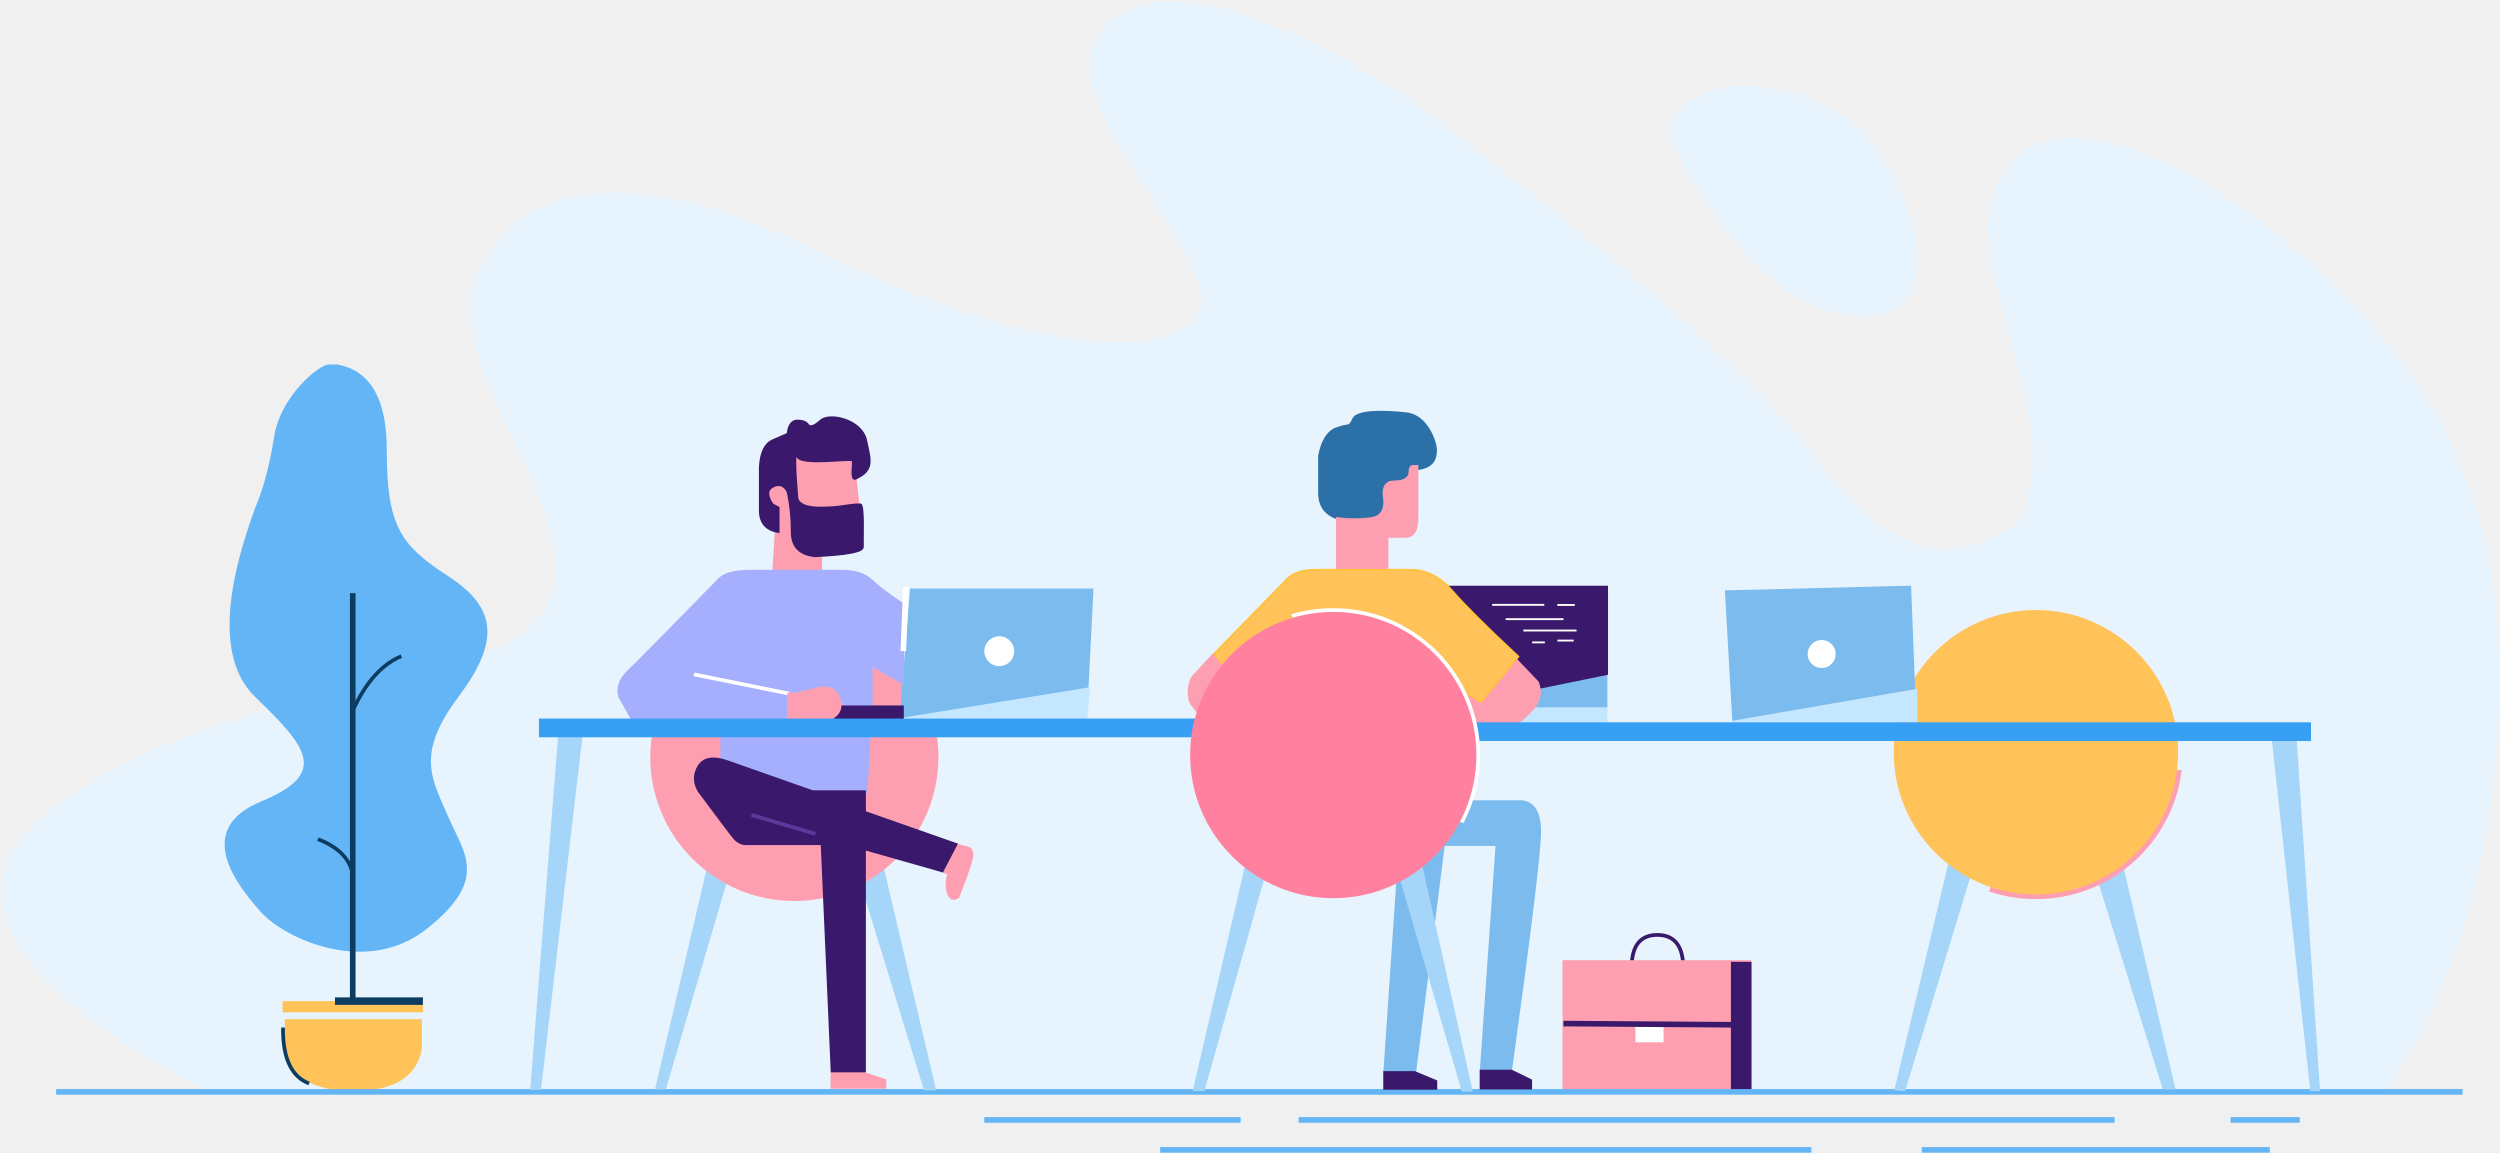
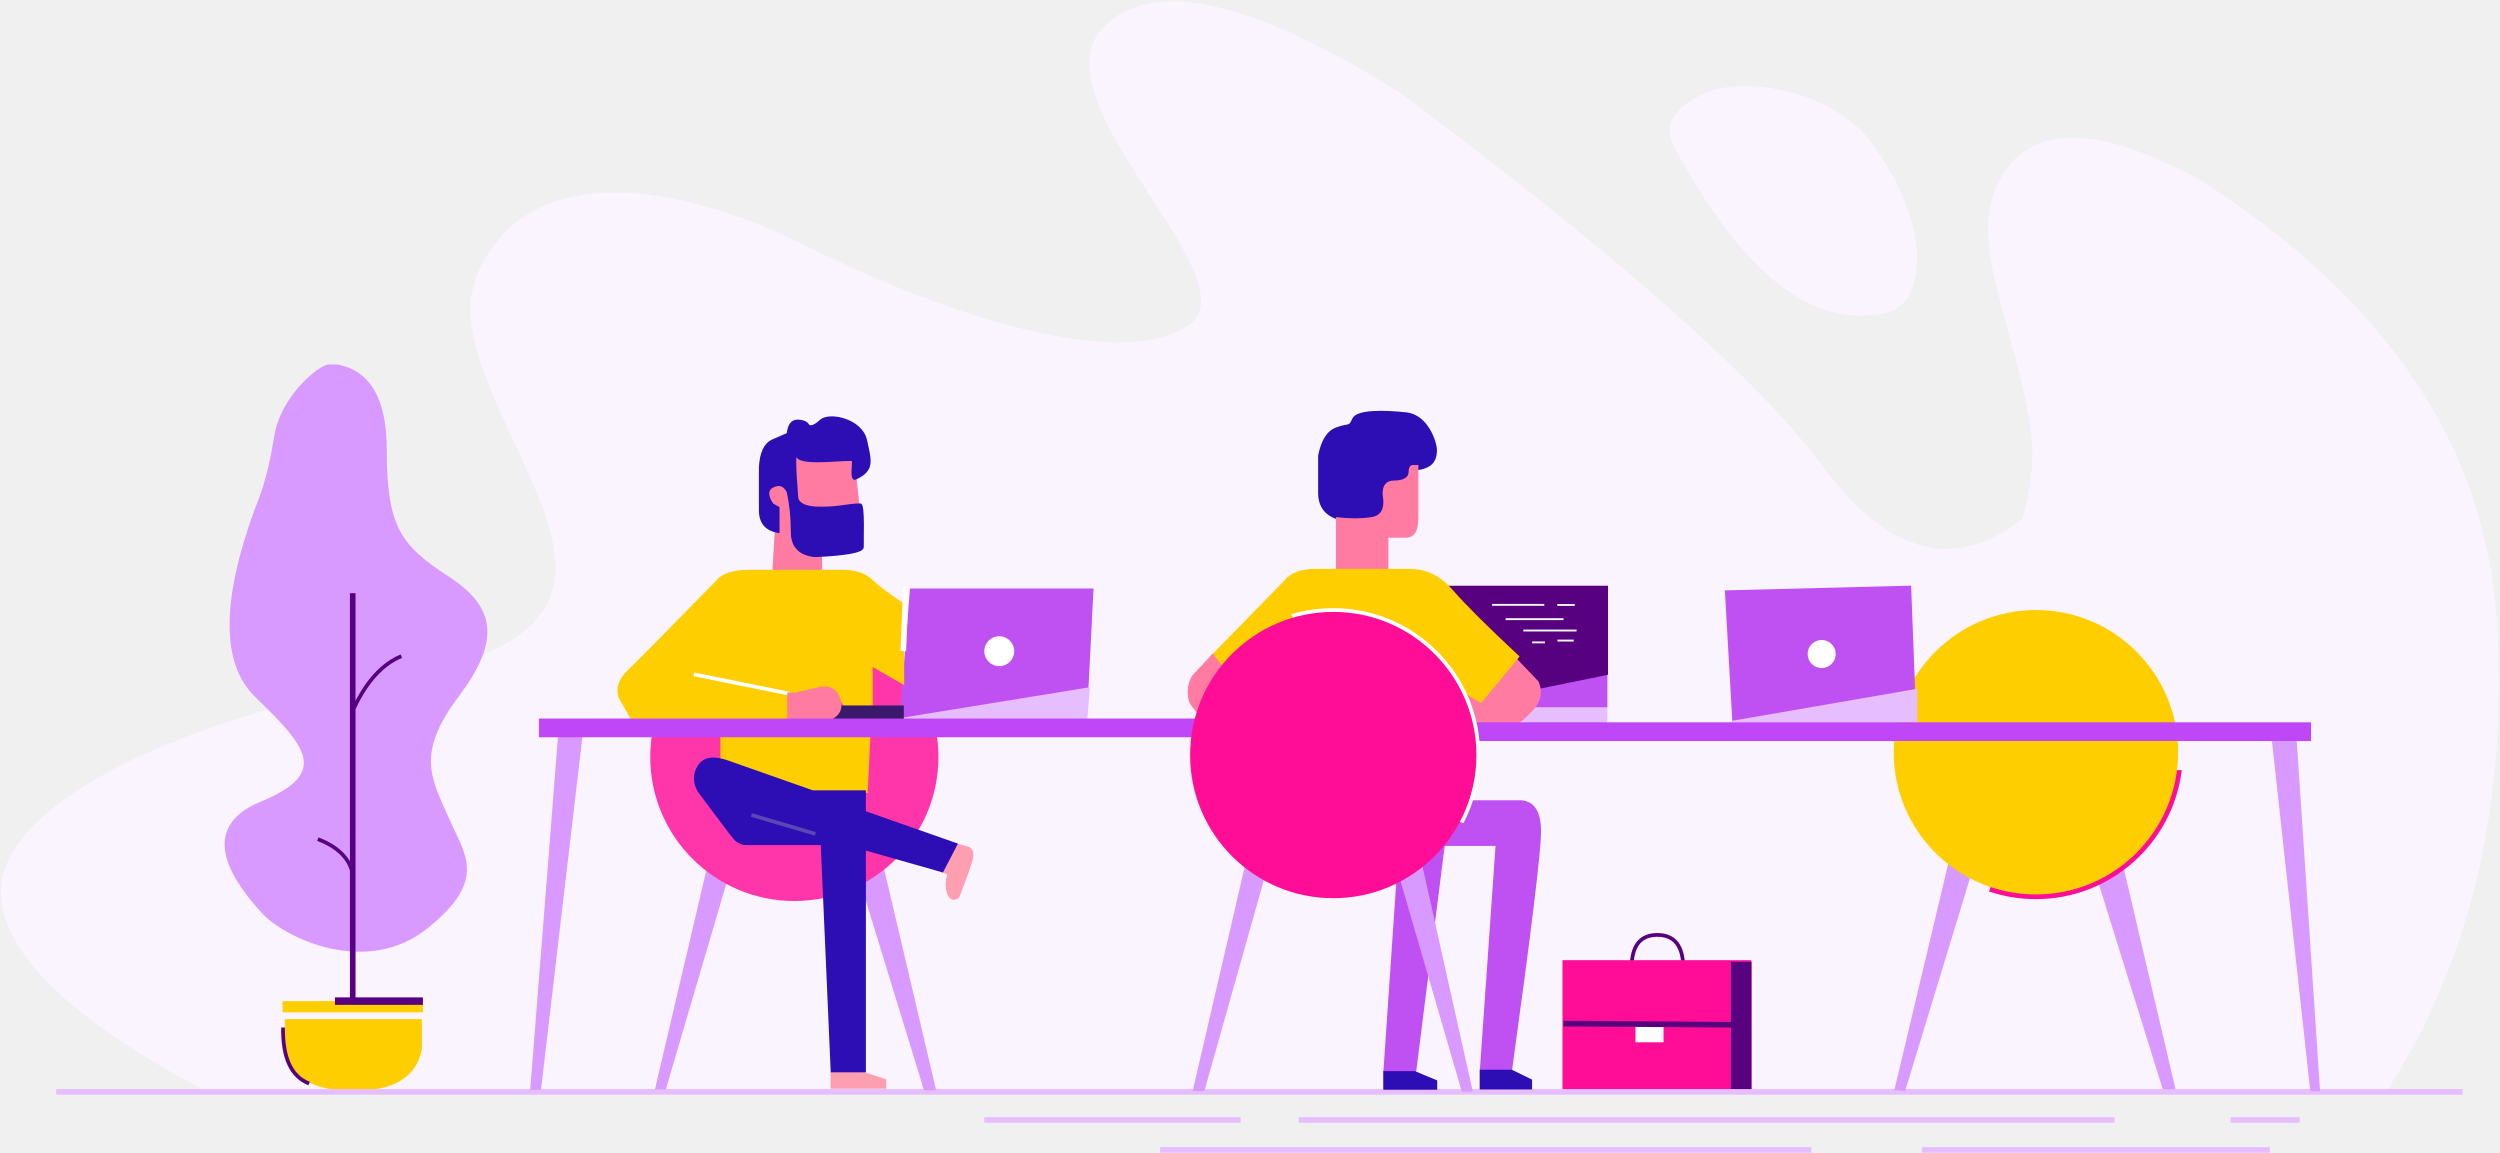
<svg xmlns="http://www.w3.org/2000/svg" width="1336px" height="616px" viewBox="0 0 1336 616" version="1.1">
  <g id="Page-1" stroke="none" stroke-width="1" fill="none" fill-rule="evenodd">
    <g id="About" transform="translate(-39, -36)">
      <g id="Group-2" transform="translate(39, 36)">
-         <path d="M108.902,582.514 C38.522,545.124 2.391,510.486 0.51,478.598 C-2.312,430.766 94.43,385.449 201.479,365.512 C308.527,345.574 309.504,311.432 280.865,249.68 C252.227,187.928 239.293,161.578 266.242,128.25 C293.191,94.922 353.307,92.82 431.775,131.918 C510.244,171.016 601.236,198.262 635.555,173.494 C669.873,148.727 550.93,52.865 590.143,14.08 C616.285,-11.777 668.849,-0.032 747.836,49.314 C864.264,136.156 939.816,202.944 974.49,249.68 C1009.165,296.415 1044.605,305.592 1080.811,277.211 C1085.906,259.759 1087.33,243.582 1085.084,228.68 C1075.876,167.591 1046.928,122.805 1073.246,88.963 C1090.792,66.402 1124.738,68.684 1175.086,95.811 C1276.224,160.075 1329.385,239.939 1334.57,335.402 C1339.755,430.866 1320.174,513.236 1275.828,582.514 L108.902,582.514 Z" id="Path-50" fill="#E8F4FD" />
-         <path d="M893.787,76.879 C931.008,146.794 969.4,176.803 1008.961,166.904 C1019.689,164.22 1024.055,151.762 1024.504,139.721 C1025.209,120.805 1015.579,97.871 1000.629,76.879 C993.544,66.93 982.341,58.797 967.02,52.48 C941.561,43.694 921.159,43.694 905.812,52.48 C896.664,57.718 896.823,59.578 893.787,63.529 C891.693,66.255 891.693,70.704 893.787,76.879 Z" id="Path-51" fill="#E8F4FD" />
+         <path d="M108.902,582.514 C38.522,545.124 2.391,510.486 0.51,478.598 C-2.312,430.766 94.43,385.449 201.479,365.512 C308.527,345.574 309.504,311.432 280.865,249.68 C252.227,187.928 239.293,161.578 266.242,128.25 C293.191,94.922 353.307,92.82 431.775,131.918 C510.244,171.016 601.236,198.262 635.555,173.494 C669.873,148.727 550.93,52.865 590.143,14.08 C616.285,-11.777 668.849,-0.032 747.836,49.314 C864.264,136.156 939.816,202.944 974.49,249.68 C1009.165,296.415 1044.605,305.592 1080.811,277.211 C1085.906,259.759 1087.33,243.582 1085.084,228.68 C1075.876,167.591 1046.928,122.805 1073.246,88.963 C1090.792,66.402 1124.738,68.684 1175.086,95.811 C1276.224,160.075 1329.385,239.939 1334.57,335.402 C1339.755,430.866 1320.174,513.236 1275.828,582.514 L108.902,582.514 Z" id="Path-50" fill="#FAF4FF" />
+         <path d="M893.787,76.879 C931.008,146.794 969.4,176.803 1008.961,166.904 C1019.689,164.22 1024.055,151.762 1024.504,139.721 C1025.209,120.805 1015.579,97.871 1000.629,76.879 C993.544,66.93 982.341,58.797 967.02,52.48 C941.561,43.694 921.159,43.694 905.812,52.48 C896.664,57.718 896.823,59.578 893.787,63.529 C891.693,66.255 891.693,70.704 893.787,76.879 Z" id="Path-51" fill="#FAF4FF" />
        <g id="left-flowerwase" transform="translate(120, 194)">
-           <path d="M60.213,0.785 C77.87,3.936 86.699,19.171 86.699,46.49 C86.699,87.469 94.197,97.455 119.533,113.924 C144.869,130.393 147.879,147.918 124.932,178.484 C101.984,209.051 110.74,222.246 119.533,242.447 C128.326,262.648 141.092,275.848 108.498,302.057 C75.904,328.266 32,307.438 19.51,293.477 C7.02,279.516 -17.229,249.465 19.51,234.312 C56.248,219.16 43.84,205.062 16.406,178.484 C-1.883,160.766 -1.883,127.051 16.406,77.342 C20.753,67.188 24.1,54.604 26.449,39.59 C29.973,17.068 50.924,0.785 55.568,0.785" id="Path-5" fill="#64B5F6" />
-           <rect id="Rectangle" fill="#FFC359" x="31" y="341" width="75" height="6" />
-           <rect id="Rectangle" fill="#0D3C61" x="59" y="339" width="47" height="4" />
-           <path d="M32.207,350.623 L105.449,350.623 L105.449,366.594 C102.725,381.536 90.518,389.008 68.828,389.008 C47.138,389.008 34.931,381.536 32.207,366.594 L32.207,350.623 Z" id="Path-2" fill="#FFC359" />
-           <path d="M31.25,355.113 C31.033,371.365 35.68,381.339 45.191,385.037" id="Path" stroke="#0D3C61" stroke-width="2" />
-           <rect id="Rectangle" fill="#0D3C61" x="67" y="123" width="3" height="218" />
-           <path d="M69.137,184.48 C75.822,170.202 84.268,160.926 94.475,156.654" id="Path-3" stroke="#0D3C61" stroke-width="2" />
-           <path d="M68.211,271.793 C66.163,264.128 60.043,258.338 49.852,254.424" id="Path-4" stroke="#0D3C61" stroke-width="2" />
+           <path d="M60.213,0.785 C77.87,3.936 86.699,19.171 86.699,46.49 C86.699,87.469 94.197,97.455 119.533,113.924 C144.869,130.393 147.879,147.918 124.932,178.484 C101.984,209.051 110.74,222.246 119.533,242.447 C128.326,262.648 141.092,275.848 108.498,302.057 C75.904,328.266 32,307.438 19.51,293.477 C7.02,279.516 -17.229,249.465 19.51,234.312 C56.248,219.16 43.84,205.062 16.406,178.484 C-1.883,160.766 -1.883,127.051 16.406,77.342 C20.753,67.188 24.1,54.604 26.449,39.59 C29.973,17.068 50.924,0.785 55.568,0.785" id="Path-5" fill="#D99AFF" />
+           <rect id="Rectangle" fill="#FFCE00" x="31" y="341" width="75" height="6" />
+           <rect id="Rectangle" fill="#570081" x="59" y="339" width="47" height="4" />
+           <path d="M32.207,350.623 L105.449,350.623 L105.449,366.594 C102.725,381.536 90.518,389.008 68.828,389.008 C47.138,389.008 34.931,381.536 32.207,366.594 L32.207,350.623 Z" id="Path-2" fill="#FFCE00" />
+           <path d="M31.25,355.113 C31.033,371.365 35.68,381.339 45.191,385.037" id="Path" stroke="#570081" stroke-width="2" />
+           <rect id="Rectangle" fill="#570081" x="67" y="123" width="3" height="218" />
+           <path d="M69.137,184.48 C75.822,170.202 84.268,160.926 94.475,156.654" id="Path-3" stroke="#570081" stroke-width="2" />
+           <path d="M68.211,271.793 C66.163,264.128 60.043,258.338 49.852,254.424" id="Path-4" stroke="#570081" stroke-width="2" />
        </g>
        <g id="bag" transform="translate(835, 499)">
-           <path d="M37.039,15.488 C37.716,5.579 42.262,0.625 50.676,0.625 C59.09,0.625 63.674,5.579 64.43,15.488" id="Path-8" stroke="#3A196D" stroke-width="2" />
-           <polygon id="Path-6" stroke="#FE9FB1" fill="#FE9FB1" points="0.494 14.621 100.402 14.621 100.402 83.455 0.494 83.455" />
+           <path d="M37.039,15.488 C37.716,5.579 42.262,0.625 50.676,0.625 C59.09,0.625 63.674,5.579 64.43,15.488" id="Path-8" stroke="#570080" stroke-width="2" />
+           <polygon id="Path-6" stroke="#FF0D97" fill="#FF0D97" points="0.494 14.621 100.402 14.621 100.402 83.455 0.494 83.455" />
          <rect id="Rectangle" fill="#FFFFFF" x="39" y="48" width="15" height="10" />
-           <rect id="Rectangle" fill="#3A196D" x="90" y="15" width="11" height="69" />
-           <path d="M0.494,48 L91.281,48.631" id="Path-7" stroke="#3A196D" stroke-width="3" />
+           <rect id="Rectangle" fill="#570080" x="90" y="15" width="11" height="69" />
+           <path d="M0.494,48 L91.281,48.631" id="Path-7" stroke="#570080" stroke-width="3" />
        </g>
-         <g id="bottom-lines" transform="translate(30, 582)" fill="#64B5F6">
+         <g id="bottom-lines" transform="translate(30, 582)" fill="#E6BEFF">
          <rect id="Rectangle" x="0" y="0" width="1286" height="3" />
          <rect id="Rectangle" x="496" y="15" width="137" height="3" />
          <rect id="Rectangle" x="664" y="15" width="436" height="3" />
          <rect id="Rectangle" x="1162" y="15" width="37" height="3" />
          <rect id="Rectangle" x="590" y="31" width="348" height="3" />
          <rect id="Rectangle" x="997" y="31" width="186" height="3" />
        </g>
        <g id="left-boy" transform="translate(283, 223)">
-           <polygon id="Path-38" stroke="#A6D5FA" fill="#A6D5FA" points="188.383 238.984 216.662 359.214 211.169 359.214 175.558 243.088" />
-           <polygon id="Path-39" stroke="#A6D5FA" fill="#A6D5FA" points="95.699 239.03 67.614 358.698 72.423 358.698 106.072 244.332" />
-           <circle id="Oval" stroke="#FE9FB1" fill="#FE9FB1" cx="141.5" cy="181.5" r="76.5" />
-           <polygon id="Path-29" fill="#7BBBED" points="203.324 91.5 197.672 161.484 297.82 161.484 301.393 91.5" />
-           <polygon id="Path-30" stroke="#C4E6FF" fill="#C4E6FF" points="198 161.23 298.898 144.843 297.544 161.23" />
+           <polygon id="Path-38" stroke="#D99AFF" fill="#D99AFF" points="188.383 238.984 216.662 359.214 211.169 359.214 175.558 243.088" />
+           <polygon id="Path-39" stroke="#D99AFF" fill="#D99AFF" points="95.699 239.03 67.614 358.698 72.423 358.698 106.072 244.332" />
+           <circle id="Oval" stroke="#FF36A9" fill="#FF36A9" cx="141.5" cy="181.5" r="76.5" />
+           <polygon id="Path-29" fill="#BF51F2" points="203.324 91.5 197.672 161.484 297.82 161.484 301.393 91.5" />
+           <polygon id="Path-30" stroke="#E6BEFF" fill="#E6BEFF" points="198 161.23 298.898 144.843 297.544 161.23" />
          <circle id="Oval" fill="#FFFFFF" cx="251" cy="125" r="8" />
          <path d="M227.84,228.123 L234.633,230.045 C236.68,230.934 237.191,233.201 236.168,236.847 C235.145,240.493 232.819,247.007 229.192,256.391 C226.74,258.13 224.923,257.565 223.74,254.696 C222.558,251.827 222.558,248.223 223.74,243.883 L220.601,242.749 L227.84,228.123 Z" id="Path-34" stroke="#FE9FB1" fill="#FE9FB1" />
          <polygon id="Path-35" stroke="#FE9FB1" fill="#FE9FB1" points="161.347 350.048 161.347 358.321 190.133 358.321 190.133 354.185 177.646 350.048" />
-           <polygon id="Path-37" stroke="#A5AFFE" fill="#A5AFFE" points="102.49 170.53 181.64 170.53 180.197 200.302 151.285 200.302 102.49 182.881" />
-           <path d="M114.613,228.115 L156.098,228.115 L161.424,349.566 L179.229,349.566 L179.229,230.91 L220.643,242.664 L228.227,228.115 L179.229,210.912 L179.229,199.838 L151.225,199.838 L105.705,183.803 C98.173,181.199 93.053,182.056 90.346,186.375 C87.639,190.694 87.639,195.182 90.346,199.838 C101.616,214.988 107.947,223.374 109.338,224.994 C110.729,226.615 112.487,227.655 114.613,228.115 Z" id="Path-32" stroke="#3A196D" fill="#3A196D" />
-           <path d="M118.576,212.535 L152.748,222.621" id="Path-33" stroke="#5F389B" stroke-width="2" />
+           <polygon id="Path-37" stroke="#FFCE00" fill="#FFCE00" points="102.49 170.53 181.64 170.53 180.197 200.302 151.285 200.302 102.49 182.881" />
+           <path d="M114.613,228.115 L156.098,228.115 L161.424,349.566 L179.229,349.566 L179.229,230.91 L220.643,242.664 L228.227,228.115 L179.229,210.912 L179.229,199.838 L151.225,199.838 L105.705,183.803 C98.173,181.199 93.053,182.056 90.346,186.375 C87.639,190.694 87.639,195.182 90.346,199.838 C101.616,214.988 107.947,223.374 109.338,224.994 C110.729,226.615 112.487,227.655 114.613,228.115 Z" id="Path-32" stroke="#2C0EB4" fill="#2C0EB4" />
+           <path d="M118.576,212.535 L152.748,222.621" id="Path-33" stroke="#5A47B4" stroke-width="2" />
          <path d="" id="Path-36" stroke="#979797" />
-           <polygon id="Path-43" stroke="#FE9FB1" fill="#FE9FB1" points="131.519 61.101 130.244 82.656 155.83 82.656 155.83 73.722 175.827 47.04 173.168 23.454 163.057 14.631 138.183 16.764 124.999 34.551 124.999 48.644" />
-           <path d="M133.083,48.284 L133.083,61.35 C126.403,60.253 123.063,56.407 123.063,49.81 C123.063,43.213 123.063,35.529 123.063,26.758 C123.442,18.971 125.724,14.151 129.909,12.297 C134.094,10.443 136.757,9.287 137.899,8.829 C138.422,4.119 140.155,1.765 143.101,1.765 C146.046,1.765 147.995,2.556 148.949,4.139 C150.126,5.464 152.304,4.673 155.483,1.765 C160.252,-2.598 177.446,1.216 179.853,12.297 C182.259,23.378 184.073,28.169 174.326,32.774 C171.271,34.218 173.189,24.501 172.714,23.164 C172.178,21.657 145.294,26.121 143.101,21.019 C141.638,17.617 141.638,25.001 143.101,43.171 C143.896,46.58 148.024,48.284 155.483,48.284 C166.673,48.284 169.813,46.532 176.769,46.532 C178.889,46.532 177.926,66.126 178.107,69.299 C178.251,71.81 169.686,73.454 152.411,74.23 C144.218,73.337 140.121,69.043 140.121,61.35 C140.121,53.656 139.381,46.471 137.899,39.793 C136.05,36.224 133.386,35.331 129.909,37.116 C124.693,39.793 129.909,46.532 129.909,46.532 C129.909,46.532 130.967,47.116 133.083,48.284 Z" id="Path-44" stroke="#3A196D" fill="#3A196D" />
-           <path d="M86.876,137.858 L138.696,147.647 L138.696,161.691 L54.887,161.691 L48.136,149.775 C46.426,144.909 47.968,140.178 52.763,135.582 C57.557,130.986 73.487,114.849 100.554,87.171 C103.299,83.721 109.202,81.996 118.266,81.996 C127.329,81.996 143.26,81.996 166.06,81.996 C173.455,81.854 179.049,83.578 182.84,87.171 C186.631,90.763 192.246,94.987 199.686,99.842 L199.686,142.247 L182.84,132.583 L182.84,154.97 L168.75,154.97 L164.513,147.647 C162.772,144.062 159.439,142.867 154.515,144.062 C147.128,145.856 143.065,147.647 141.743,147.647 C140.862,147.647 122.573,144.384 86.876,137.858 Z" id="Path-40" stroke="#A5AFFE" fill="#A5AFFE" />
+           <polygon id="Path-43" stroke="#FF7BA2" fill="#FF7BA2" points="131.519 61.101 130.244 82.656 155.83 82.656 155.83 73.722 175.827 47.04 173.168 23.454 163.057 14.631 138.183 16.764 124.999 34.551 124.999 48.644" />
+           <path d="M133.083,48.284 L133.083,61.35 C126.403,60.253 123.063,56.407 123.063,49.81 C123.063,43.213 123.063,35.529 123.063,26.758 C123.442,18.971 125.724,14.151 129.909,12.297 C134.094,10.443 136.757,9.287 137.899,8.829 C138.422,4.119 140.155,1.765 143.101,1.765 C146.046,1.765 147.995,2.556 148.949,4.139 C150.126,5.464 152.304,4.673 155.483,1.765 C160.252,-2.598 177.446,1.216 179.853,12.297 C182.259,23.378 184.073,28.169 174.326,32.774 C171.271,34.218 173.189,24.501 172.714,23.164 C172.178,21.657 145.294,26.121 143.101,21.019 C141.638,17.617 141.638,25.001 143.101,43.171 C143.896,46.58 148.024,48.284 155.483,48.284 C166.673,48.284 169.813,46.532 176.769,46.532 C178.889,46.532 177.926,66.126 178.107,69.299 C178.251,71.81 169.686,73.454 152.411,74.23 C144.218,73.337 140.121,69.043 140.121,61.35 C140.121,53.656 139.381,46.471 137.899,39.793 C136.05,36.224 133.386,35.331 129.909,37.116 C124.693,39.793 129.909,46.532 129.909,46.532 C129.909,46.532 130.967,47.116 133.083,48.284 Z" id="Path-44" stroke="#2C0EB4" fill="#2C0EB4" />
+           <path d="M86.876,137.858 L138.696,147.647 L138.696,161.691 L54.887,161.691 L48.136,149.775 C46.426,144.909 47.968,140.178 52.763,135.582 C57.557,130.986 73.487,114.849 100.554,87.171 C103.299,83.721 109.202,81.996 118.266,81.996 C127.329,81.996 143.26,81.996 166.06,81.996 C173.455,81.854 179.049,83.578 182.84,87.171 C186.631,90.763 192.246,94.987 199.686,99.842 L199.686,142.247 L182.84,132.583 L182.84,154.97 L168.75,154.97 L164.513,147.647 C162.772,144.062 159.439,142.867 154.515,144.062 C147.128,145.856 143.065,147.647 141.743,147.647 C140.862,147.647 122.573,144.384 86.876,137.858 Z" id="Path-40" stroke="#FFCE00" fill="#FFCE00" />
          <path d="M87.787,137.384 L138.903,147.726" id="Path-41" stroke="#FFFFFF" stroke-width="2" />
          <rect id="Rectangle" fill="#3A196D" x="158" y="154" width="42" height="8" />
-           <path d="M138.224,147.613 L138.224,161.594 L160.295,161.594 C165.514,159.12 167.259,155.379 165.528,150.37 C163.798,145.362 159.986,143.51 154.094,144.815 L142.517,147.613 L138.224,147.613 Z" id="Path-42" stroke="#FE9FB1" fill="#FE9FB1" />
+           <path d="M138.224,147.613 L138.224,161.594 L160.295,161.594 C165.514,159.12 167.259,155.379 165.528,150.37 C163.798,145.362 159.986,143.51 154.094,144.815 L142.517,147.613 L138.224,147.613 Z" id="Path-42" stroke="#FF7BA2" fill="#FF7BA2" />
          <path d="M201.133,90.5 L199.73,124.922" id="Path-31" stroke="#FFFFFF" stroke-width="3" />
-           <polygon id="Path-45" stroke="#A6D5FA" fill="#A6D5FA" points="15.725 170.301 0.879 358.908 5.656 358.908 28.201 166.865" />
-           <rect id="Rectangle" fill="#38A0F4" x="5" y="161" width="355" height="10" />
+           <polygon id="Path-45" stroke="#D99AFF" fill="#D99AFF" points="15.725 170.301 0.879 358.908 5.656 358.908 28.201 166.865" />
+           <rect id="Rectangle" fill="#BF47F8" x="5" y="161" width="355" height="10" />
        </g>
        <g id="last-chair" transform="translate(921, 312)">
-           <polygon id="Path-48" stroke="#A6D5FA" fill="#A6D5FA" points="199.807 156.148 235.148 269.641 240.988 269.641 211.83 145.256" />
-           <polygon id="Path-49" stroke="#A6D5FA" fill="#A6D5FA" points="121.799 144.721 91.938 270.214 96.742 270.527 133.902 148.521" />
-           <path d="M142.594,164.106 C150.272,166.633 158.476,168 167,168 C206.67,168 239.423,138.386 244.357,100.059 L238.516,100.059 L226.365,126.252 L186.146,159.096 L144.131,159.096 L142.594,164.106 Z" id="Combined-Shape" stroke="#FE9FB1" fill="#FE9FB1" />
-           <circle id="Oval" fill="#FFC359" cx="167" cy="90" r="76" />
-           <polygon id="Path-28" fill="#7BBBED" points="0.768 3.5 4.76 73.68 103.096 73.68 100.299 0.967" />
-           <polygon id="Path-28-Copy" stroke="#C4E6FF" fill="#C4E6FF" points="4.76 73.68 103.096 73.68 103.096 56.672" />
+           <polygon id="Path-48" stroke="#D99AFF" fill="#D99AFF" points="199.807 156.148 235.148 269.641 240.988 269.641 211.83 145.256" />
+           <polygon id="Path-49" stroke="#D99AFF" fill="#D99AFF" points="121.799 144.721 91.938 270.214 96.742 270.527 133.902 148.521" />
+           <path d="M142.594,164.106 C150.272,166.633 158.476,168 167,168 C206.67,168 239.423,138.386 244.357,100.059 L238.516,100.059 L226.365,126.252 L186.146,159.096 L144.131,159.096 L142.594,164.106 Z" id="Combined-Shape" stroke="#FF0D97" fill="#FF0D97" />
+           <circle id="Oval" fill="#FFCE00" cx="167" cy="90" r="76" />
+           <polygon id="Path-28" fill="#BF51F2" points="0.768 3.5 4.76 73.68 103.096 73.68 100.299 0.967" />
+           <polygon id="Path-28-Copy" stroke="#E6BEFF" fill="#E6BEFF" points="4.76 73.68 103.096 73.68 103.096 56.672" />
          <circle id="Oval" fill="#FFFFFF" cx="52.5" cy="37.5" r="7.5" />
-           <polygon id="Path-47" stroke="#A6D5FA" fill="#A6D5FA" points="293.494 82.789 305.816 82.789 318.297 270.621 314.062 270.621" />
+           <polygon id="Path-47" stroke="#D99AFF" fill="#D99AFF" points="293.494 82.789 305.816 82.789 318.297 270.621 314.062 270.621" />
        </g>
        <g id="center-boy" transform="translate(635, 219)">
-           <polygon id="Path-12" fill="#7BBBED" points="111.336 250 104.26 354.066 121.754 354.066 137.996 225.498" />
-           <polygon id="Path-10" stroke="#A6D5FA" fill="#A6D5FA" points="31.312 241.521 3 363.527 8.256 363.527 41.379 246.006" />
-           <polygon id="Path-11" stroke="#A6D5FA" fill="#A6D5FA" points="113.291 249.529 146.566 363.873 151.441 363.873 124.346 242.582" />
-           <path d="M146.555,208.654 L178.293,208.654 C185.12,209.421 188.533,215.008 188.533,225.416 C188.533,235.824 183.366,278.325 173.031,352.92 L155.842,352.92 L164.213,233.057 L133.85,233.057 L146.555,208.654 Z" id="Path-13" fill="#7BBBED" />
-           <path d="M81.199,59.017 C73.341,56.983 69.412,52.087 69.412,44.328 C69.412,36.569 69.412,29.964 69.412,24.514 C70.995,16.179 74.239,11.134 79.145,9.378 C86.503,6.744 85.493,9.366 87.785,4.542 C90.077,-0.282 104.906,0.091 116.611,1.378 C128.316,2.666 132.902,17.508 132.902,21.384 C132.902,25.261 132.132,31.373 121.7,32.32 C118.065,32.651 120.775,34.396 120.426,35.313 C120.214,35.871 119.699,36.58 118.88,37.438 L111.833,40.159 L106.463,41.659 L105.761,49.691 L105.761,55.45 L101.157,59.017 L93.585,60.507 L83.474,59.875 L81.199,59.017 Z" id="Path-17" fill="#2C70A8" />
-           <path d="M79.455,57.889 L79.455,88.246 L106.451,88.246 L106.451,67.881 L115.844,67.881 C120.262,68.019 122.471,64.688 122.471,57.889 C122.471,51.089 122.471,41.793 122.471,30 L119.945,30 C118.812,30.14 118.245,31.203 118.245,33.19 C118.245,36.17 115.652,38.312 109.883,38.312 C106.036,38.312 104.203,40.639 104.382,45.294 C105.724,52.868 103.535,57.066 97.815,57.889 C92.096,58.712 85.976,58.712 79.455,57.889 Z" id="Path-16" stroke="#FE9FB1" fill="#FE9FB1" />
+           <polygon id="Path-12" fill="#BF51F2" points="111.336 250 104.26 354.066 121.754 354.066 137.996 225.498" />
+           <polygon id="Path-10" stroke="#D99AFF" fill="#D99AFF" points="31.312 241.521 3 363.527 8.256 363.527 41.379 246.006" />
+           <polygon id="Path-11" stroke="#D99AFF" fill="#D99AFF" points="113.291 249.529 146.566 363.873 151.441 363.873 124.346 242.582" />
+           <path d="M146.555,208.654 L178.293,208.654 C185.12,209.421 188.533,215.008 188.533,225.416 C188.533,235.824 183.366,278.325 173.031,352.92 L155.842,352.92 L164.213,233.057 L133.85,233.057 L146.555,208.654 Z" id="Path-13" fill="#BF51F2" />
+           <path d="M81.199,59.017 C73.341,56.983 69.412,52.087 69.412,44.328 C69.412,36.569 69.412,29.964 69.412,24.514 C70.995,16.179 74.239,11.134 79.145,9.378 C86.503,6.744 85.493,9.366 87.785,4.542 C90.077,-0.282 104.906,0.091 116.611,1.378 C128.316,2.666 132.902,17.508 132.902,21.384 C132.902,25.261 132.132,31.373 121.7,32.32 C118.065,32.651 120.775,34.396 120.426,35.313 C120.214,35.871 119.699,36.58 118.88,37.438 L111.833,40.159 L106.463,41.659 L105.761,49.691 L105.761,55.45 L101.157,59.017 L93.585,60.507 L83.474,59.875 L81.199,59.017 Z" id="Path-17" fill="#2C0EB4" />
+           <path d="M79.455,57.889 L79.455,88.246 L106.451,88.246 L106.451,67.881 L115.844,67.881 C120.262,68.019 122.471,64.688 122.471,57.889 C122.471,51.089 122.471,41.793 122.471,30 L119.945,30 C118.812,30.14 118.245,31.203 118.245,33.19 C118.245,36.17 115.652,38.312 109.883,38.312 C106.036,38.312 104.203,40.639 104.382,45.294 C105.724,52.868 103.535,57.066 97.815,57.889 C92.096,58.712 85.976,58.712 79.455,57.889 Z" id="Path-16" stroke="#FF7BA2" fill="#FF7BA2" />
          <g id="Group" transform="translate(135, 94)">
-             <rect id="Rectangle" stroke="#C4E6FF" fill="#C4E6FF" x="38.5" y="65.5" width="50" height="8" />
-             <rect id="Rectangle" fill="#7BBBED" x="41" y="46" width="48" height="19" />
-             <polygon id="Path-20" stroke="#3A196D" fill="#3A196D" points="0.037 0.5 88.824 0.5 88.824 47.18 49.068 55.293" />
+             <rect id="Rectangle" stroke="#E6BEFF" fill="#E6BEFF" x="38.5" y="65.5" width="50" height="8" />
+             <rect id="Rectangle" fill="#BF51F2" x="41" y="46" width="48" height="19" />
+             <polygon id="Path-20" stroke="#570080" fill="#570080" points="0.037 0.5 88.824 0.5 88.824 47.18 49.068 55.293" />
            <path d="M27.402,10.232 L55.266,10.232" id="Path-22" stroke="#FFFFFF" />
            <path d="M62.203,10.293 L71.553,10.293" id="Path-23" stroke="#FFFFFF" />
            <path d="M34.625,17.877 L65.533,17.877" id="Path-24" stroke="#FFFFFF" />
            <path d="M44.08,23.951 L72.518,23.951" id="Path-25" stroke="#FFFFFF" />
            <path d="M48.783,30.295 L55.572,30.295" id="Path-26" stroke="#FFFFFF" />
            <path d="M62.297,29.32 L70.988,29.32" id="Path-27" stroke="#FFFFFF" />
          </g>
-           <path d="M174.77,132.9 L186.839,145.567 C188.921,150.845 188.018,155.634 184.13,159.936 C180.242,164.237 177.122,166.891 174.77,167.896 L148.844,167.896 L141.879,148.151 L174.77,132.9 Z" id="Path-21" stroke="#FE9FB1" fill="#FE9FB1" />
-           <path d="M18.042,140.646 L12.354,131.882 L51.312,92.02 C54.678,87.683 60.149,85.515 67.726,85.515 C75.302,85.515 92.231,85.515 118.513,85.515 C127.099,85.51 134.628,89.257 141.099,96.754 C147.569,104.251 159.332,115.961 176.386,131.882 L156.404,156.088 L138.684,145.609 L18.042,140.646 Z" id="Path-18" stroke="#FFC23D" fill="#FFC359" />
-           <path d="M13.062,130.994 L2.389,142.515 C0.186,146.412 -0.365,150.665 0.736,155.274 C1.838,159.884 16.259,173.11 44,194.953 L18.797,138.574 L13.062,130.994 Z" id="Path-19" stroke="#FE9FB1" fill="#FE9FB1" />
-           <rect id="Rectangle" fill="#38A0F4" x="151" y="167" width="449" height="10" />
+           <path d="M174.77,132.9 L186.839,145.567 C188.921,150.845 188.018,155.634 184.13,159.936 C180.242,164.237 177.122,166.891 174.77,167.896 L148.844,167.896 L141.879,148.151 L174.77,132.9 Z" id="Path-21" stroke="#FF7BA2" fill="#FF7BA2" />
+           <path d="M18.042,140.646 L12.354,131.882 L51.312,92.02 C54.678,87.683 60.149,85.515 67.726,85.515 C75.302,85.515 92.231,85.515 118.513,85.515 C127.099,85.51 134.628,89.257 141.099,96.754 C147.569,104.251 159.332,115.961 176.386,131.882 L156.404,156.088 L138.684,145.609 L18.042,140.646 Z" id="Path-18" stroke="#FFCE00" fill="#FFCE00" />
+           <path d="M13.062,130.994 L2.389,142.515 C0.186,146.412 -0.365,150.665 0.736,155.274 C1.838,159.884 16.259,173.11 44,194.953 L18.797,138.574 L13.062,130.994 Z" id="Path-19" stroke="#FF7BA2" fill="#FF7BA2" />
+           <rect id="Rectangle" fill="#BF47F8" x="151" y="167" width="449" height="10" />
          <path d="M54.988,109.276 C62.119,107.145 69.676,106 77.5,106 C120.854,106 156,141.146 156,184.5 C156,197.635 152.774,210.016 147.071,220.895 L141.607,218.82 L138.566,170.162 L106.754,124.373 L58.449,115.51 L54.988,109.276 Z" id="Combined-Shape" fill="#FFFFFF" />
-           <circle id="Oval-2" fill="#FF819F" cx="77.5" cy="184.5" r="76.5" />
-           <polygon id="Path-14" fill="#3A196D" points="104.213 353.426 104.213 363.348 133.055 363.348 133.055 358.387 121.129 353.426" />
-           <polygon id="Path-15" fill="#3A196D" points="155.74 352.674 155.74 363.217 183.734 363.217 183.734 357.945 172.93 352.674" />
+           <circle id="Oval-2" fill="#FF0D97" cx="77.5" cy="184.5" r="76.5" />
+           <polygon id="Path-14" fill="#2C0EB4" points="104.213 353.426 104.213 363.348 133.055 363.348 133.055 358.387 121.129 353.426" />
+           <polygon id="Path-15" fill="#2C0EB4" points="155.74 352.674 155.74 363.217 183.734 363.217 183.734 357.945 172.93 352.674" />
        </g>
      </g>
    </g>
  </g>
</svg>
